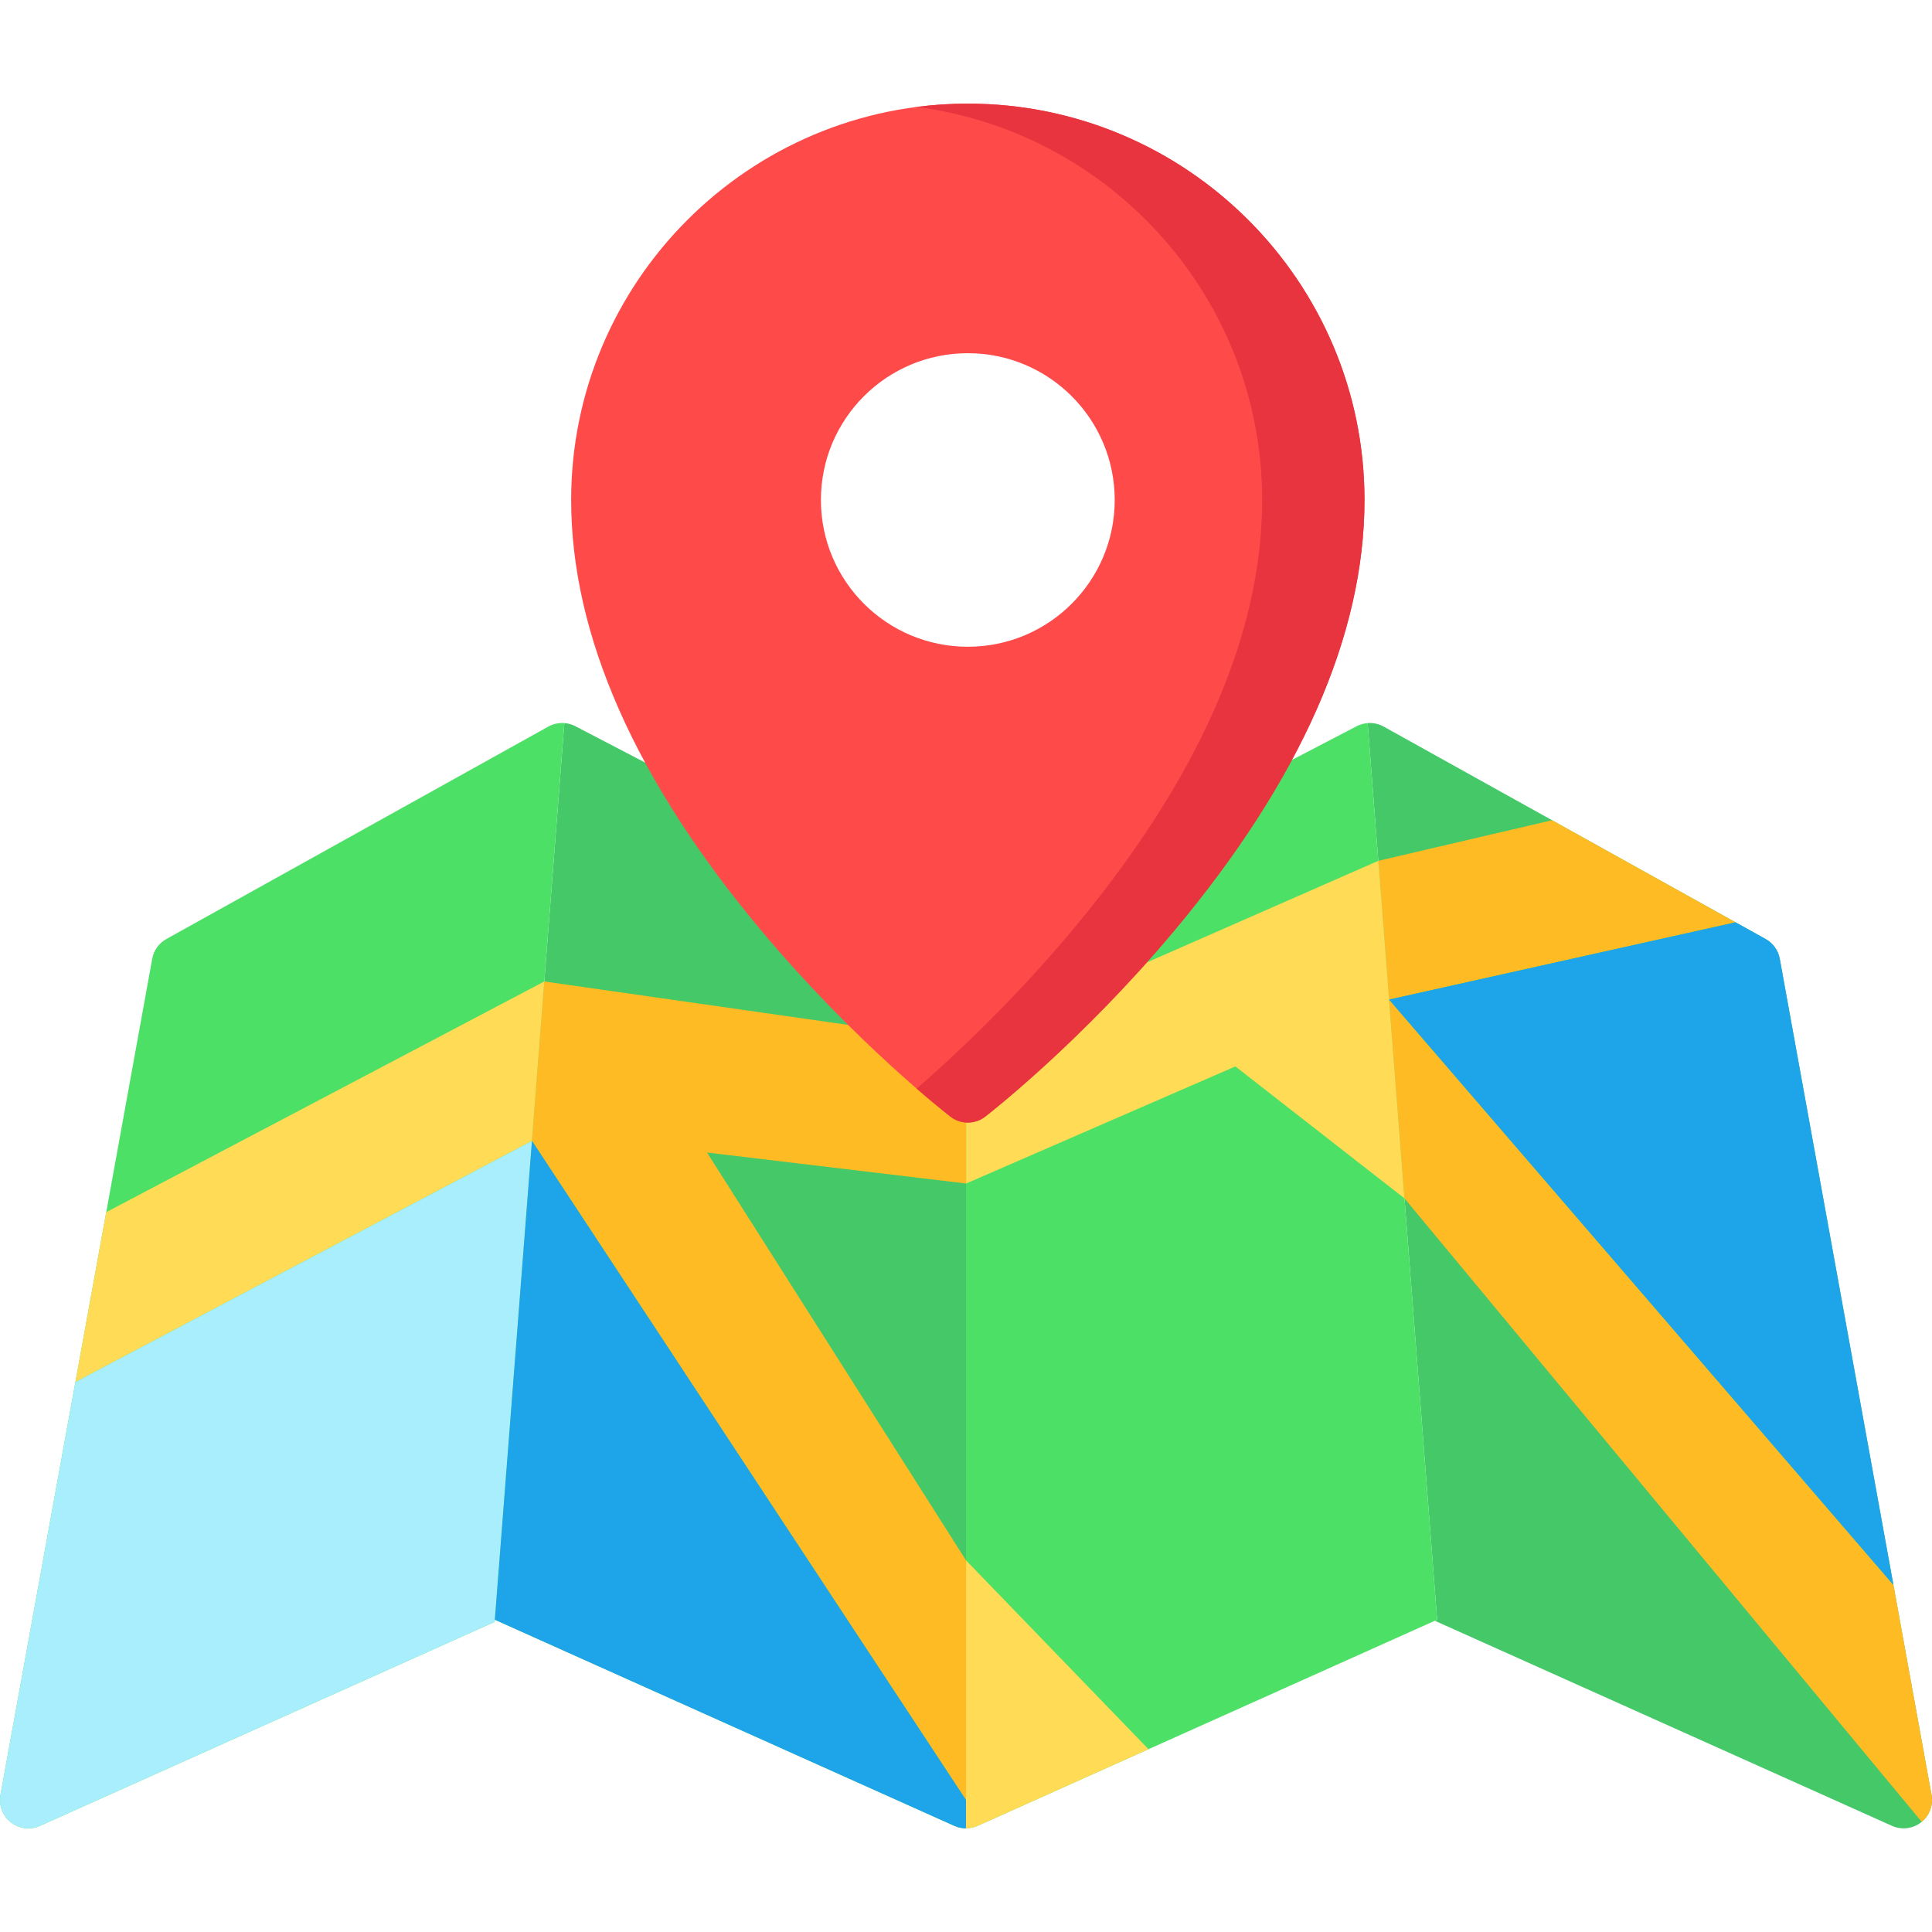
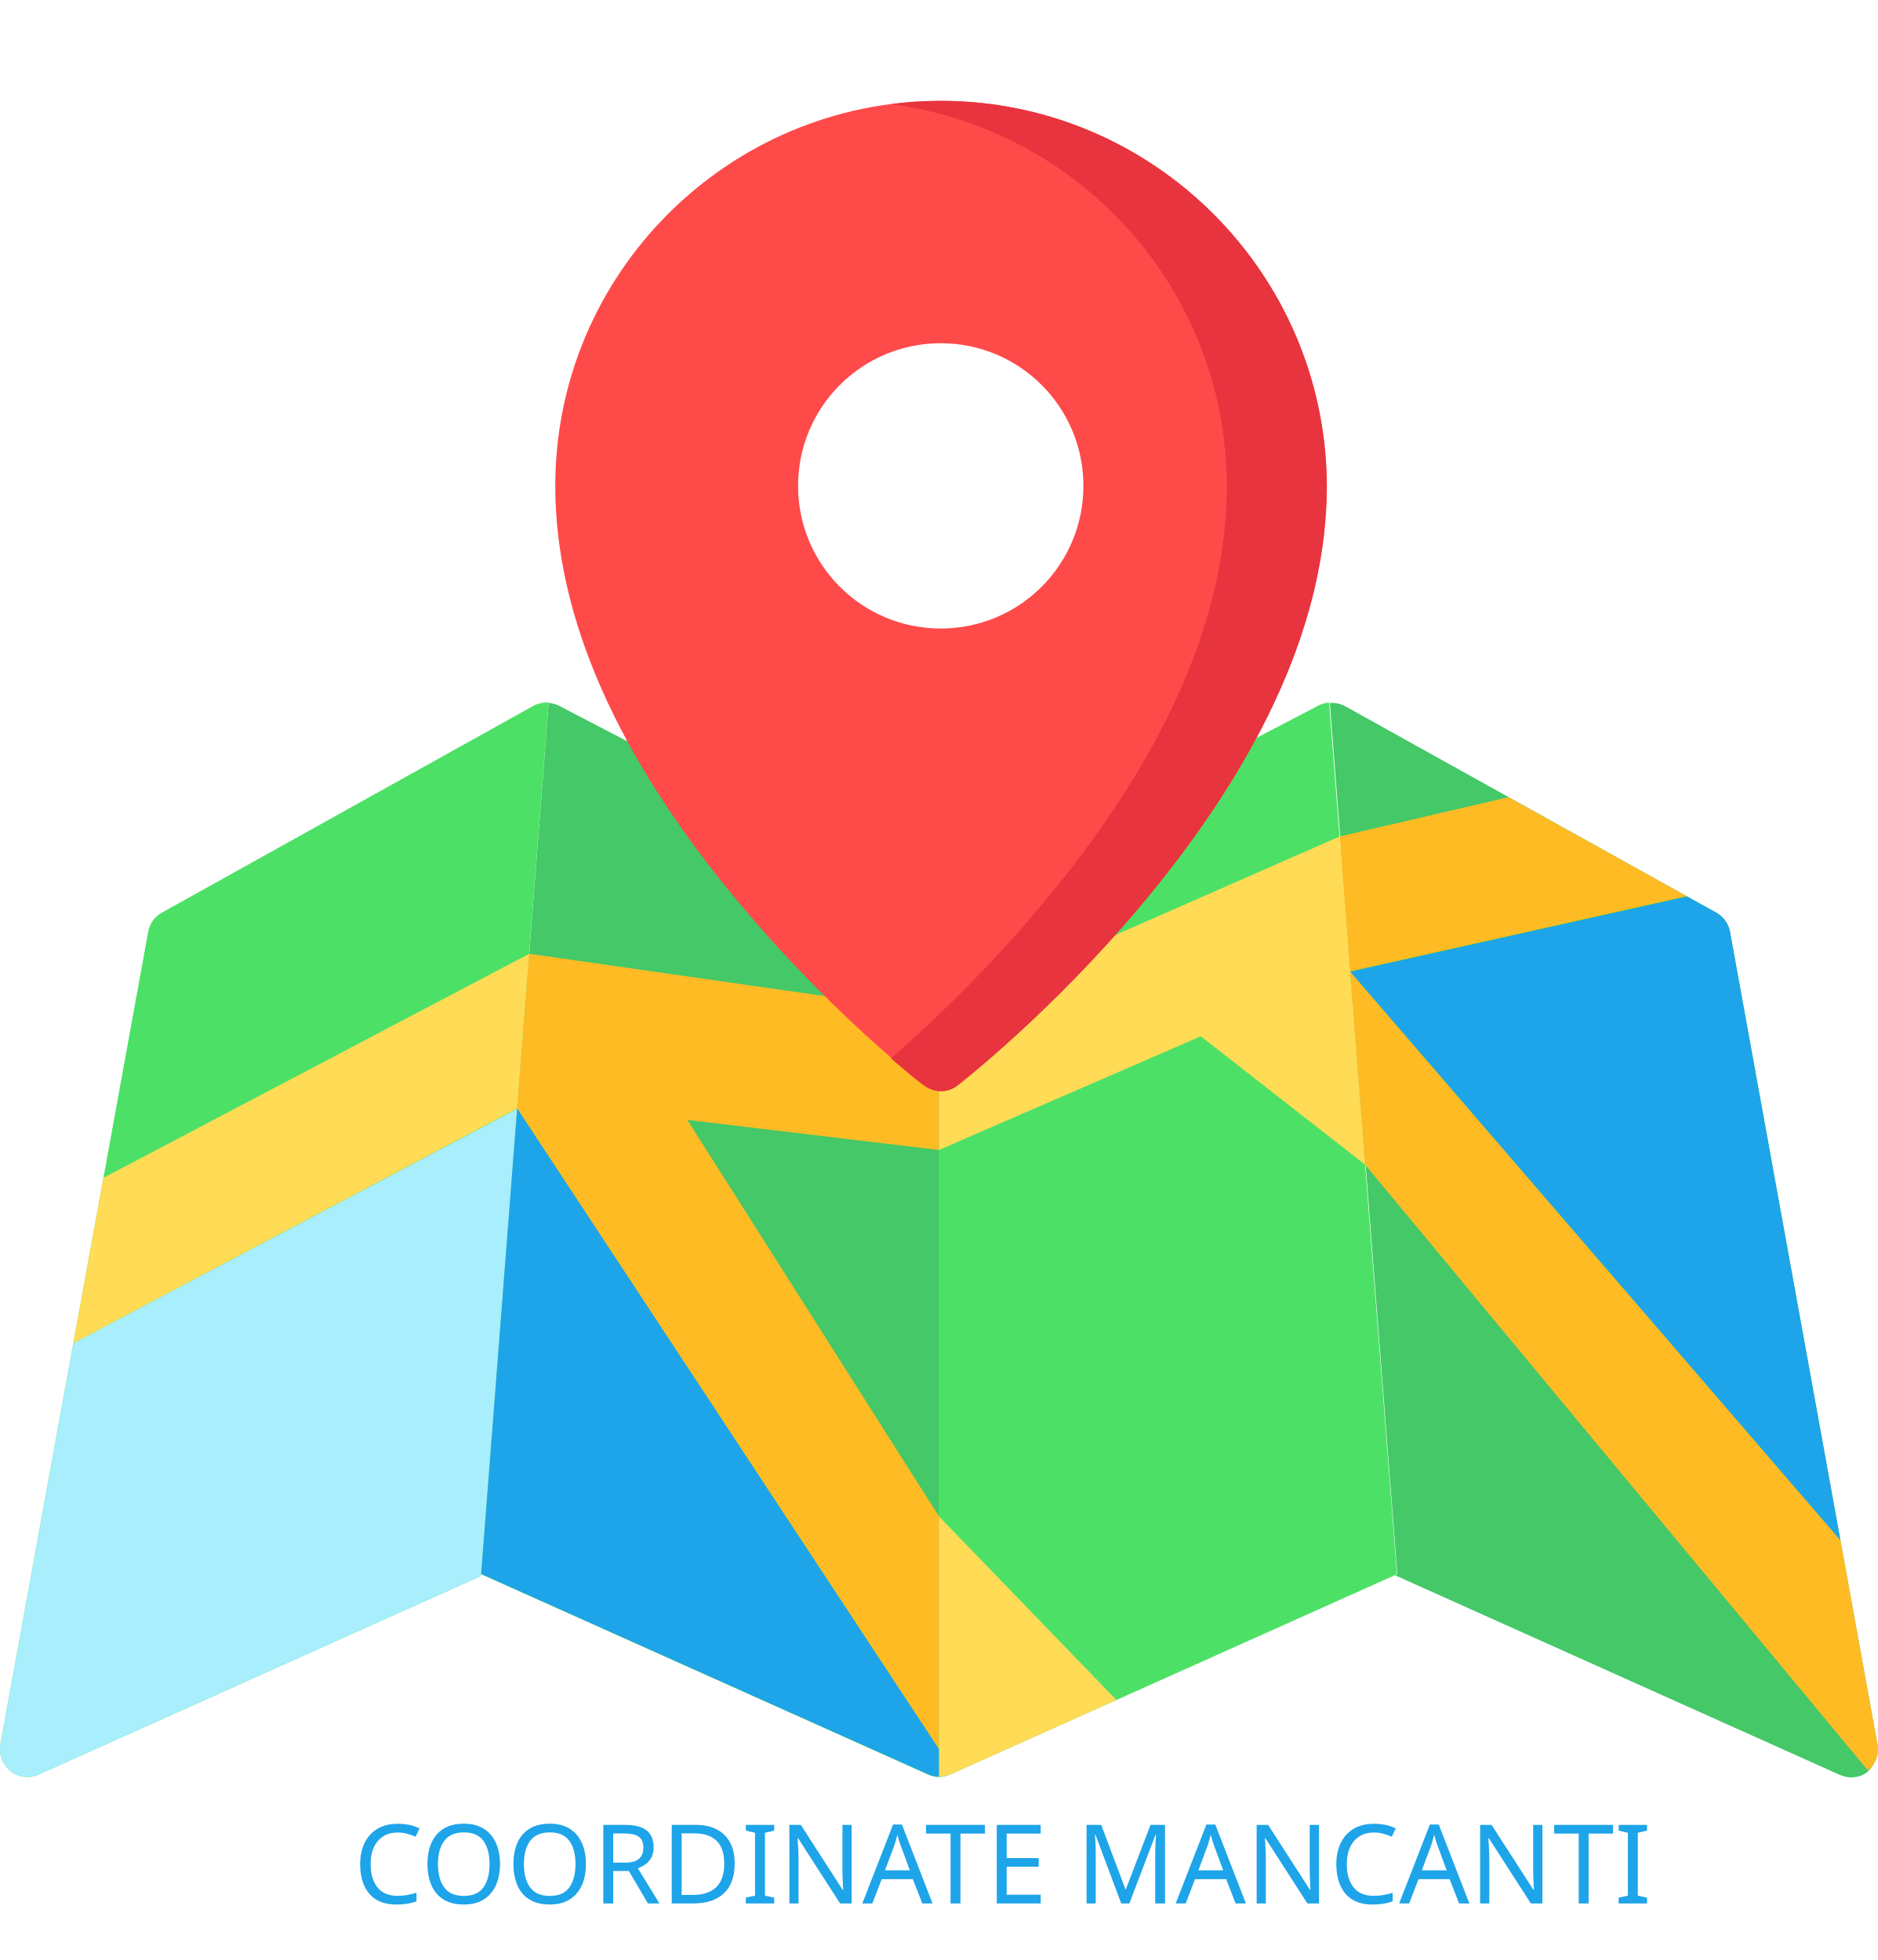
- <svg xmlns="http://www.w3.org/2000/svg" version="1.1" id="Capa_1" x="0px" y="0px" viewBox="0 0 511.999 511.999" style="enable-background:new 0 0 511.999 511.999;" xml:space="preserve">
+ <svg xmlns="http://www.w3.org/2000/svg" version="1.1" id="Capa_1" x="0px" y="0px" viewBox="0 0 512 534.5" style="enable-background:new 0 0 512 534.5;" xml:space="preserve">
+   <style type="text/css">
+ 	.st0{fill:#44C868;}
+ 	.st1{fill:#4CE166;}
+ 	.st2{fill:#FFDB56;}
+ 	.st3{fill:#A8EEFC;}
+ 	.st4{fill:#FFBB24;}
+ 	.st5{fill:#FF4A4A;}
+ 	.st6{fill:#E7343F;}
+ 	.st7{fill:#1EA4E9;}
+ 	.st8{fill:none;}
+ 	.st9{font-family:'Titillium-Regular';}
+ 	.st10{font-size:30px;}
+ </style>
  <g>
-     <path style="fill:#44C868;" d="M511.879,475.685l-40.224-221.611c-0.401-2.212-1.773-4.128-3.739-5.221l-101.242-56.31   c-1.314-0.732-2.787-1.023-4.234-0.911l18.419,237.608l-0.617,0.276l121.164,54.357c0.986,0.441,2.034,0.659,3.077,0.659   c1.651,0,3.287-0.543,4.632-1.596C511.313,481.22,512.376,478.428,511.879,475.685z" />
-     <path style="fill:#44C868;" d="M256,246.375l-103.545-53.931c-1.241-0.647-2.617-0.911-3.972-0.82   c0.359-0.022,0.72-0.02,1.078,0.008l-18.419,237.608l121.781,54.634c0.983,0.44,2.032,0.659,3.077,0.659l0,0V246.375z" />
+     <path class="st0" d="M511.9,475.7l-40.2-221.6c-0.4-2.2-1.8-4.1-3.7-5.2l-101.2-56.3c-1.3-0.7-2.8-1-4.2-0.9l18.4,237.6l-0.6,0.3   l121.2,54.4c1,0.4,2,0.7,3.1,0.7c1.7,0,3.3-0.5,4.6-1.6C511.3,481.2,512.4,478.4,511.9,475.7z" />
+     <path class="st0" d="M256,246.4l-103.5-53.9c-1.2-0.6-2.6-0.9-4-0.8c0.4,0,0.7,0,1.1,0l-18.4,237.6l121.8,54.6c1,0.4,2,0.7,3.1,0.7   l0,0V246.4z" />
  </g>
  <g>
-     <path style="fill:#4CE166;" d="M149.56,191.633c-1.447-0.112-2.92,0.179-4.234,0.91l-101.243,56.31   c-1.966,1.093-3.338,3.008-3.739,5.221L0.121,475.685c-0.498,2.742,0.566,5.534,2.763,7.252c1.347,1.053,2.982,1.596,4.632,1.596   c1.043,0,2.092-0.217,3.077-0.659l120.504-54.061L149.56,191.633z" />
-     <path style="fill:#4CE166;" d="M362.439,191.628c-0.996,0.077-1.981,0.342-2.894,0.818L256,246.376v238.158c0,0,0,0,0.001,0   c1.045,0,2.095-0.218,3.077-0.659l121.781-54.634L362.439,191.628z" />
+     <path class="st1" d="M149.6,191.6c-1.4-0.1-2.9,0.2-4.2,0.9L44.1,248.9c-2,1.1-3.3,3-3.7,5.2L0.1,475.7c-0.5,2.7,0.6,5.5,2.8,7.3   c1.3,1.1,3,1.6,4.6,1.6c1,0,2.1-0.2,3.1-0.7l120.5-54.1L149.6,191.6z" />
+     <path class="st1" d="M362.4,191.6c-1,0.1-2,0.3-2.9,0.8L256,246.4v238.2c0,0,0,0,0,0c1,0,2.1-0.2,3.1-0.7l121.8-54.6L362.4,191.6z" />
  </g>
-   <polygon style="fill:#FFDB56;" points="28.154,321.233 19.983,366.252 140.977,302.346 143.786,266.107 144.252,260.097 " />
-   <path style="fill:#A8EEFC;" d="M142.066,288.294l-1.089,14.052L19.983,366.252L0.121,475.685c-0.498,2.742,0.566,5.534,2.763,7.252  c1.347,1.053,2.982,1.596,4.632,1.596c1.043,0,2.092-0.217,3.077-0.659l120.504-54.061L142.066,288.294L142.066,288.294z" />
+   <polygon class="st2" points="28.2,321.2 20,366.3 141,302.3 143.8,266.1 144.3,260.1 " />
+   <path class="st3" d="M142.1,288.3l-1.1,14.1L20,366.3L0.1,475.7c-0.5,2.7,0.6,5.5,2.8,7.3c1.3,1.1,3,1.6,4.6,1.6  c1,0,2.1-0.2,3.1-0.7l120.5-54.1L142.1,288.3L142.1,288.3z" />
  <g>
-     <polygon style="fill:#FFBB24;" points="256.03,276.08 144.252,260.097 140.977,302.346 256,477.025 256,413.507 187.363,305.429    256.03,313.642  " />
-     <polygon style="fill:#FFBB24;" points="459.946,244.421 411.311,217.37 365.269,228.128 365.845,235.564 368.119,264.898  " />
+     <polygon class="st4" points="256,276.1 144.3,260.1 141,302.3 256,477 256,413.5 187.4,305.4 256,313.6  " />
+     <polygon class="st4" points="459.9,244.4 411.3,217.4 365.3,228.1 365.8,235.6 368.1,264.9  " />
  </g>
-   <polygon style="fill:#FFDB56;" points="372.202,317.576 367.842,261.327 367.842,261.327 365.269,228.128 256.03,276.08   256.03,313.642 327.386,282.612 " />
-   <path style="fill:#FFBB24;" d="M511.879,475.685l-10.103-55.666L368.119,264.898l4.084,52.678l137.07,165.221  C511.357,481.07,512.364,478.358,511.879,475.685z" />
-   <path style="fill:#FF4A4A;" d="M256.481,27.465c-57.963,0-105.12,47.118-105.12,105.034c0,35.826,17.009,74.29,50.556,114.322  c24.639,29.403,48.943,48.314,49.966,49.105c1.354,1.047,2.976,1.57,4.599,1.57c1.622,0,3.245-0.523,4.599-1.57  c1.022-0.791,25.327-19.702,49.966-49.105c33.547-40.032,50.556-78.495,50.556-114.322  C361.601,74.583,314.444,27.465,256.481,27.465z M295.411,132.498c0,21.482-17.43,38.898-38.93,38.898  c-21.5,0-38.93-17.415-38.93-38.898s17.43-38.898,38.93-38.898C277.981,93.6,295.411,111.016,295.411,132.498z" />
-   <path style="fill:#E7343F;" d="M256.481,27.465c-4.594,0-9.119,0.298-13.559,0.872c51.583,6.667,91.562,50.836,91.562,104.162  c0,35.826-17.009,74.29-50.556,114.322c-15.845,18.908-31.54,33.467-41.005,41.669c5.254,4.552,8.596,7.154,8.96,7.436  c1.354,1.047,2.976,1.57,4.599,1.57c1.622,0,3.245-0.523,4.599-1.57c1.022-0.791,25.327-19.702,49.966-49.105  c33.547-40.032,50.556-78.495,50.556-114.322C361.601,74.583,314.444,27.465,256.481,27.465z" />
-   <path style="fill:#FFDB56;" d="M259.078,483.874l45.285-20.316L256,413.507v71.026c0,0,0,0,0.001,0  C257.046,484.533,258.095,484.316,259.078,483.874z" />
+   <polygon class="st2" points="372.2,317.6 367.8,261.3 367.8,261.3 365.3,228.1 256,276.1 256,313.6 327.4,282.6 " />
+   <path class="st4" d="M511.9,475.7L501.8,420L368.1,264.9l4.1,52.7l137.1,165.2C511.4,481.1,512.4,478.4,511.9,475.7z" />
+   <path class="st5" d="M256.5,27.5c-58,0-105.1,47.1-105.1,105c0,35.8,17,74.3,50.6,114.3c24.6,29.4,48.9,48.3,50,49.1  c1.4,1,3,1.6,4.6,1.6c1.6,0,3.2-0.5,4.6-1.6c1-0.8,25.3-19.7,50-49.1c33.5-40,50.6-78.5,50.6-114.3  C361.6,74.6,314.4,27.5,256.5,27.5z M295.4,132.5c0,21.5-17.4,38.9-38.9,38.9s-38.9-17.4-38.9-38.9s17.4-38.9,38.9-38.9  C278,93.6,295.4,111,295.4,132.5z" />
+   <path class="st6" d="M256.5,27.5c-4.6,0-9.1,0.3-13.6,0.9c51.6,6.7,91.6,50.8,91.6,104.2c0,35.8-17,74.3-50.6,114.3  c-15.8,18.9-31.5,33.5-41,41.7c5.3,4.6,8.6,7.2,9,7.4c1.4,1,3,1.6,4.6,1.6c1.6,0,3.2-0.5,4.6-1.6c1-0.8,25.3-19.7,50-49.1  c33.5-40,50.6-78.5,50.6-114.3C361.6,74.6,314.4,27.5,256.5,27.5z" />
+   <path class="st2" d="M259.1,483.9l45.3-20.3L256,413.5v71c0,0,0,0,0,0C257,484.5,258.1,484.3,259.1,483.9z" />
  <g>
-     <path style="fill:#1EA4E9;" d="M471.654,254.074c-0.401-2.212-1.773-4.128-3.739-5.221l-7.97-4.433l-91.827,20.477l0,0   l133.656,155.121L471.654,254.074z" />
-     <path style="fill:#1EA4E9;" d="M255.999,484.533C256,484.533,256,484.533,255.999,484.533v-7.508L140.977,302.346l-9.837,126.895   l121.781,54.634C253.904,484.316,254.953,484.533,255.999,484.533z" />
+     <path class="st7" d="M471.7,254.1c-0.4-2.2-1.8-4.1-3.7-5.2l-8-4.4l-91.8,20.5l0,0L501.8,420L471.7,254.1z" />
+     <path class="st7" d="M256,484.5C256,484.5,256,484.5,256,484.5V477L141,302.3l-9.8,126.9l121.8,54.6   C253.9,484.3,255,484.5,256,484.5z" />
  </g>
-   <g>
- </g>
-   <g>
- </g>
-   <g>
- </g>
-   <g>
- </g>
-   <g>
- </g>
-   <g>
- </g>
-   <g>
- </g>
-   <g>
- </g>
-   <g>
- </g>
-   <g>
- </g>
-   <g>
- </g>
-   <g>
- </g>
-   <g>
- </g>
-   <g>
- </g>
-   <g>
- </g>
+   <rect x="51.5" y="497.5" class="st8" width="409" height="26" />
+   <text transform="matrix(1 0 0 1 96.3721 519.072)" class="st7 st9 st10">COORDINATE MANCANTI</text>
</svg>
